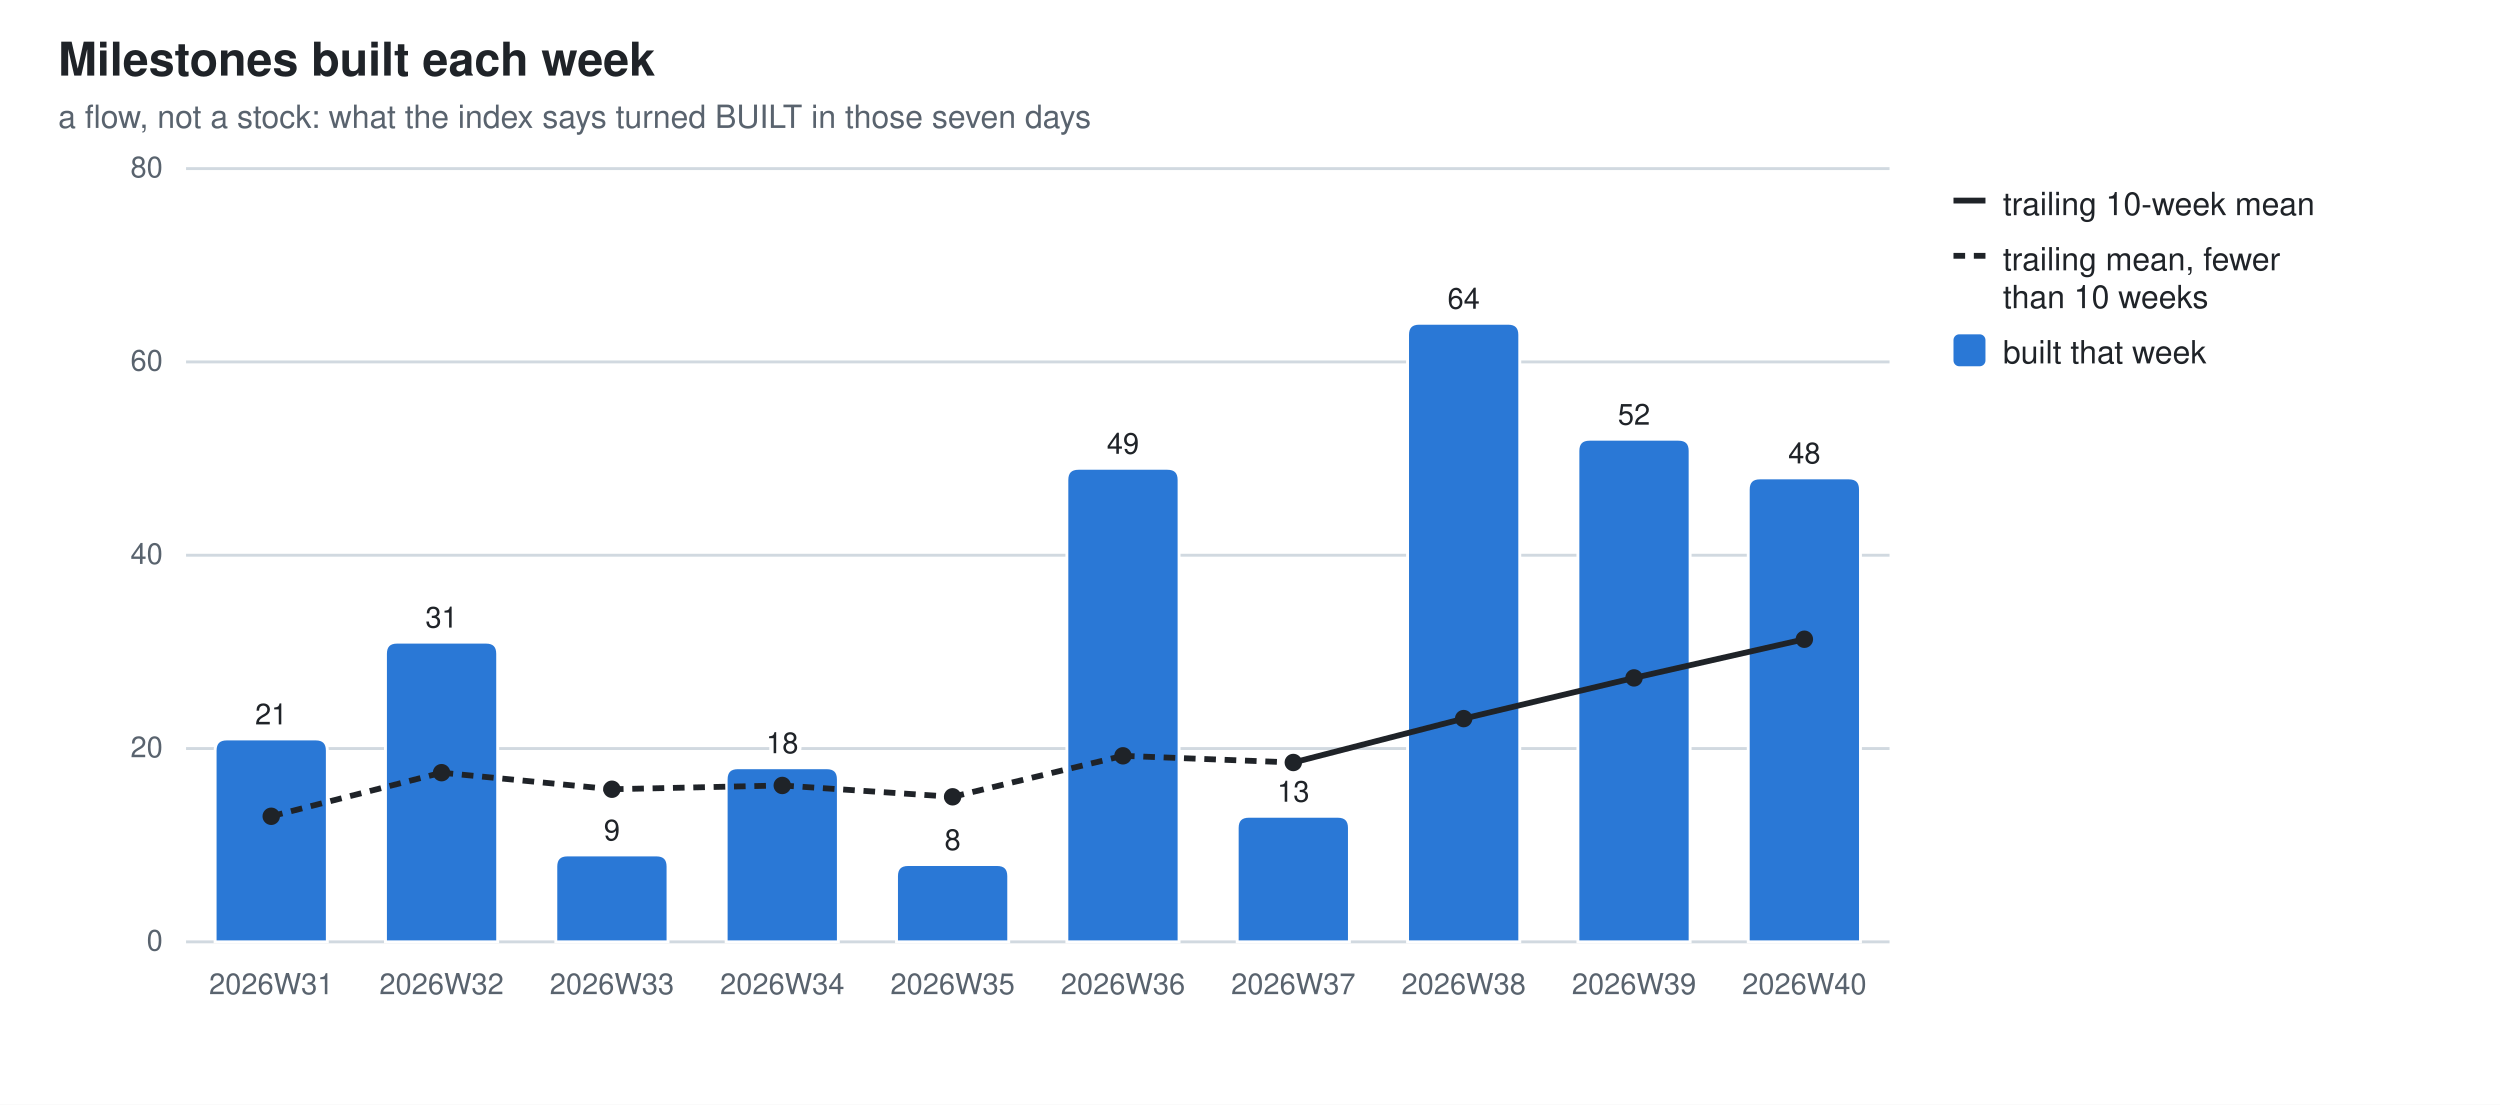
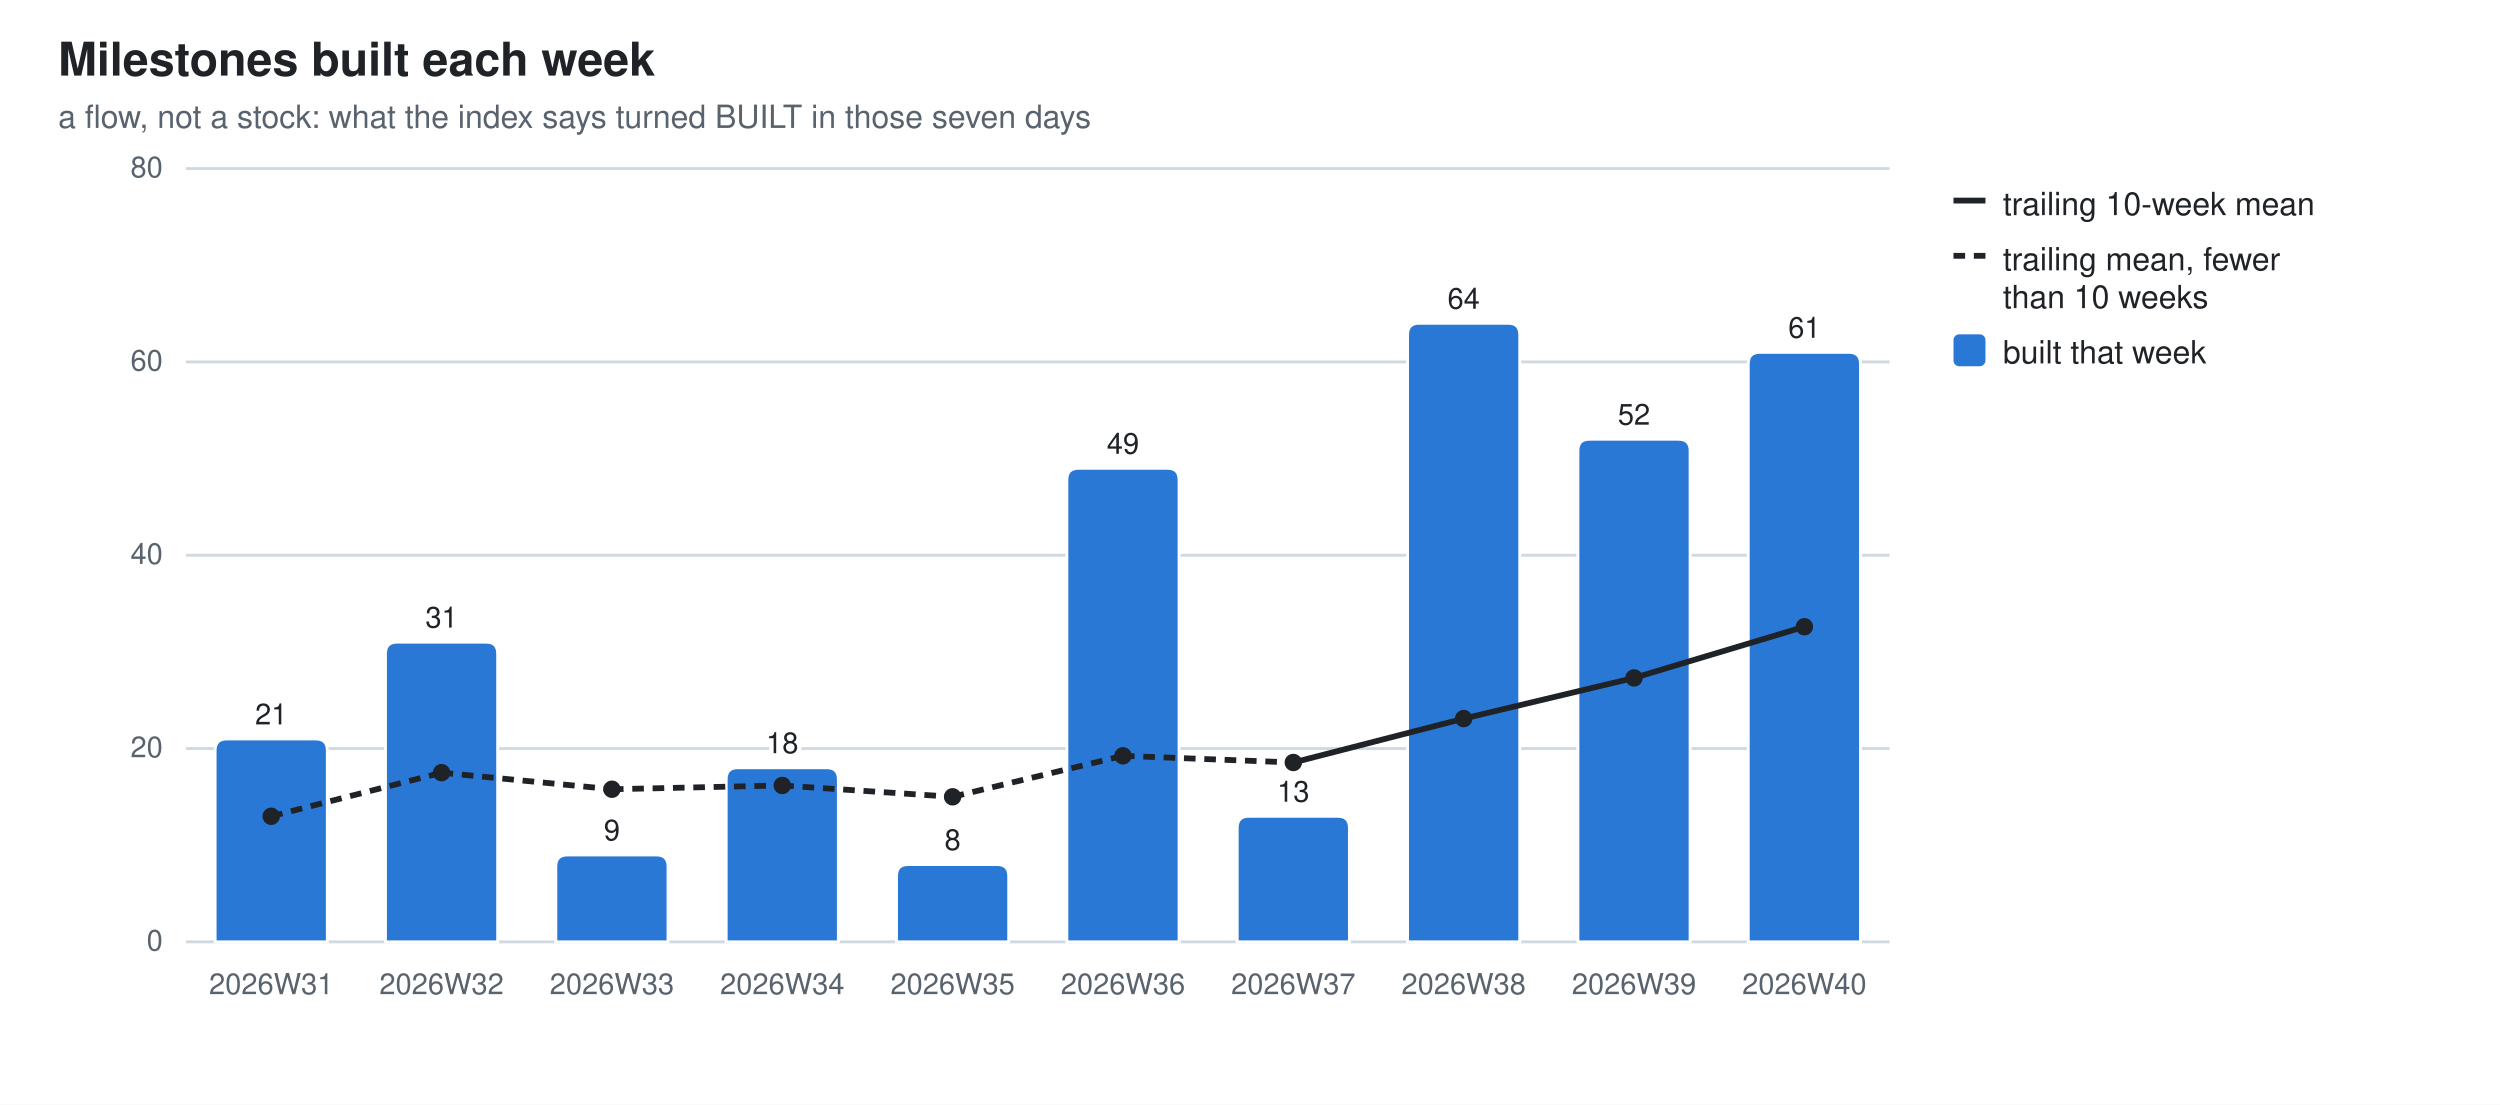
<svg xmlns="http://www.w3.org/2000/svg" width="860" height="380" viewBox="0 0 860 380" role="img" aria-label="Milestones built each week">
  <style>
  .bg{fill:#ffffff} .fg{fill:#1f2328} .mut{fill:#59636e} .grid{stroke:#d1d9e0}
  .seg{stroke:#ffffff;stroke-width:1} .tr{stroke:#1f2328;fill:none} .trd{fill:#1f2328}
  .val{paint-order:stroke;stroke:#ffffff;stroke-width:3px;stroke-linejoin:round}
  .s0{fill:#2a78d6}
  @media (prefers-color-scheme: dark){
    .bg{fill:#0d1117} .fg{fill:#e6edf3} .mut{fill:#9198a1} .grid{stroke:#30363d}
    .seg{stroke:#0d1117} .val{stroke:#0d1117} .tr{stroke:#e6edf3} .trd{fill:#e6edf3} .s0{fill:#3987e5}}
  text{font-family:-apple-system,BlinkMacSystemFont,"Segoe UI",Helvetica,Arial,sans-serif}
</style>
  <rect class="bg" width="860" height="380" />
  <text class="fg" x="20" y="26" font-size="16" font-weight="600">Milestones built each week</text>
  <text class="mut" x="20" y="44" font-size="11">a flow, not a stock: what the index says turned BUILT in those seven days</text>
  <line class="grid" x1="64" y1="324.0" x2="650.0" y2="324.0" stroke-width="1" />
  <text class="mut" x="56" y="327.0" font-size="10" text-anchor="end">0</text>
  <line class="grid" x1="64" y1="257.5" x2="650.0" y2="257.5" stroke-width="1" />
  <text class="mut" x="56" y="260.5" font-size="10" text-anchor="end">20</text>
  <line class="grid" x1="64" y1="191.0" x2="650.0" y2="191.0" stroke-width="1" />
  <text class="mut" x="56" y="194.0" font-size="10" text-anchor="end">40</text>
  <line class="grid" x1="64" y1="124.5" x2="650.0" y2="124.5" stroke-width="1" />
  <text class="mut" x="56" y="127.5" font-size="10" text-anchor="end">60</text>
  <line class="grid" x1="64" y1="58.0" x2="650.0" y2="58.0" stroke-width="1" />
  <text class="mut" x="56" y="61.0" font-size="10" text-anchor="end">80</text>
  <path class="seg s0" d="M74.0,324.0 V258.2 Q74.0,254.2 78.0,254.2 H108.6 Q112.6,254.2 112.6,258.2 V324.0 Z" />
  <text class="mut" x="93.3" y="342" font-size="10" text-anchor="middle">2026W31</text>
  <text class="fg val" x="93.3" y="249.2" font-size="10" text-anchor="middle">21</text>
  <path class="seg s0" d="M132.6,324.0 V224.9 Q132.6,220.9 136.6,220.9 H167.2 Q171.2,220.9 171.2,224.9 V324.0 Z" />
  <text class="mut" x="151.9" y="342" font-size="10" text-anchor="middle">2026W32</text>
  <text class="fg val" x="151.9" y="215.9" font-size="10" text-anchor="middle">31</text>
  <path class="seg s0" d="M191.2,324.0 V298.1 Q191.2,294.1 195.2,294.1 H225.8 Q229.8,294.1 229.8,298.1 V324.0 Z" />
  <text class="mut" x="210.5" y="342" font-size="10" text-anchor="middle">2026W33</text>
  <text class="fg val" x="210.5" y="289.1" font-size="10" text-anchor="middle">9</text>
  <path class="seg s0" d="M249.8,324.0 V268.1 Q249.8,264.1 253.8,264.1 H284.4 Q288.4,264.1 288.4,268.1 V324.0 Z" />
  <text class="mut" x="269.1" y="342" font-size="10" text-anchor="middle">2026W34</text>
  <text class="fg val" x="269.1" y="259.1" font-size="10" text-anchor="middle">18</text>
  <path class="seg s0" d="M308.4,324.0 V301.4 Q308.4,297.4 312.4,297.4 H343.0 Q347.0,297.4 347.0,301.4 V324.0 Z" />
  <text class="mut" x="327.7" y="342" font-size="10" text-anchor="middle">2026W35</text>
  <text class="fg val" x="327.7" y="292.4" font-size="10" text-anchor="middle">8</text>
  <path class="seg s0" d="M367.0,324.0 V165.1 Q367.0,161.1 371.0,161.1 H401.6 Q405.6,161.1 405.6,165.1 V324.0 Z" />
  <text class="mut" x="386.3" y="342" font-size="10" text-anchor="middle">2026W36</text>
  <text class="fg val" x="386.3" y="156.1" font-size="10" text-anchor="middle">49</text>
  <path class="seg s0" d="M425.6,324.0 V284.8 Q425.6,280.8 429.6,280.8 H460.2 Q464.2,280.8 464.2,284.8 V324.0 Z" />
  <text class="mut" x="444.9" y="342" font-size="10" text-anchor="middle">2026W37</text>
  <text class="fg val" x="444.9" y="275.8" font-size="10" text-anchor="middle">13</text>
  <path class="seg s0" d="M484.2,324.0 V115.2 Q484.2,111.2 488.2,111.2 H518.8 Q522.8,111.2 522.8,115.2 V324.0 Z" />
  <text class="mut" x="503.5" y="342" font-size="10" text-anchor="middle">2026W38</text>
  <text class="fg val" x="503.5" y="106.2" font-size="10" text-anchor="middle">64</text>
  <path class="seg s0" d="M542.8,324.0 V155.1 Q542.8,151.1 546.8,151.1 H577.4 Q581.4,151.1 581.4,155.1 V324.0 Z" />
  <text class="mut" x="562.1" y="342" font-size="10" text-anchor="middle">2026W39</text>
  <text class="fg val" x="562.1" y="146.1" font-size="10" text-anchor="middle">52</text>
-   <path class="seg s0" d="M601.4,324.0 V168.4 Q601.4,164.4 605.4,164.4 H636.0 Q640.0,164.4 640.0,168.4 V324.0 Z" />
+   <path class="seg s0" d="M601.4,324.0 V125.2 Q601.4,121.2 605.4,121.2 H636.0 Q640.0,121.2 640.0,125.2 V324.0 Z" />
  <text class="mut" x="620.7" y="342" font-size="10" text-anchor="middle">2026W40</text>
-   <text class="fg val" x="620.7" y="159.4" font-size="10" text-anchor="middle">48</text>
+   <text class="fg val" x="620.7" y="116.2" font-size="10" text-anchor="middle">61</text>
  <line class="tr" x1="93.3" y1="280.8" x2="151.9" y2="265.8" stroke-width="2" stroke-dasharray="4 3" />
  <line class="tr" x1="151.9" y1="265.8" x2="210.5" y2="271.5" stroke-width="2" stroke-dasharray="4 3" />
  <line class="tr" x1="210.5" y1="271.5" x2="269.1" y2="270.2" stroke-width="2" stroke-dasharray="4 3" />
  <line class="tr" x1="269.1" y1="270.2" x2="327.7" y2="274.1" stroke-width="2" stroke-dasharray="4 3" />
  <line class="tr" x1="327.7" y1="274.1" x2="386.3" y2="260.0" stroke-width="2" stroke-dasharray="4 3" />
  <line class="tr" x1="386.3" y1="260.0" x2="444.9" y2="262.3" stroke-width="2" stroke-dasharray="4 3" />
  <line class="tr" x1="444.9" y1="262.3" x2="503.5" y2="247.2" stroke-width="2" />
  <line class="tr" x1="503.5" y1="247.2" x2="562.1" y2="233.2" stroke-width="2" />
-   <line class="tr" x1="562.1" y1="233.2" x2="620.7" y2="219.9" stroke-width="2" />
+   <line class="tr" x1="562.1" y1="233.2" x2="620.7" y2="215.6" stroke-width="2" />
  <circle class="trd" cx="93.3" cy="280.8" r="3" />
  <circle class="trd" cx="151.9" cy="265.8" r="3" />
  <circle class="trd" cx="210.5" cy="271.5" r="3" />
  <circle class="trd" cx="269.1" cy="270.2" r="3" />
  <circle class="trd" cx="327.7" cy="274.1" r="3" />
  <circle class="trd" cx="386.3" cy="260.0" r="3" />
  <circle class="trd" cx="444.9" cy="262.3" r="3" />
  <circle class="trd" cx="503.5" cy="247.2" r="3" />
  <circle class="trd" cx="562.1" cy="233.2" r="3" />
-   <circle class="trd" cx="620.7" cy="219.9" r="3" />
+   <circle class="trd" cx="620.7" cy="215.6" r="3" />
  <line class="tr" x1="672" y1="69" x2="683" y2="69" stroke-width="2" />
  <text class="fg" y="74" font-size="11">
    <tspan x="689" dy="0">trailing 10-week mean</tspan>
  </text>
  <line class="tr" x1="672" y1="88" x2="683" y2="88" stroke-width="2" stroke-dasharray="4 3" />
  <text class="fg" y="93" font-size="11">
    <tspan x="689" dy="0">trailing mean, fewer</tspan>
    <tspan x="689" dy="13">than 10 weeks</tspan>
  </text>
  <rect class="s0" x="672" y="115" width="11" height="11" rx="2" />
  <text class="fg" y="125" font-size="11">
    <tspan x="689" dy="0">built that week</tspan>
  </text>
</svg>
